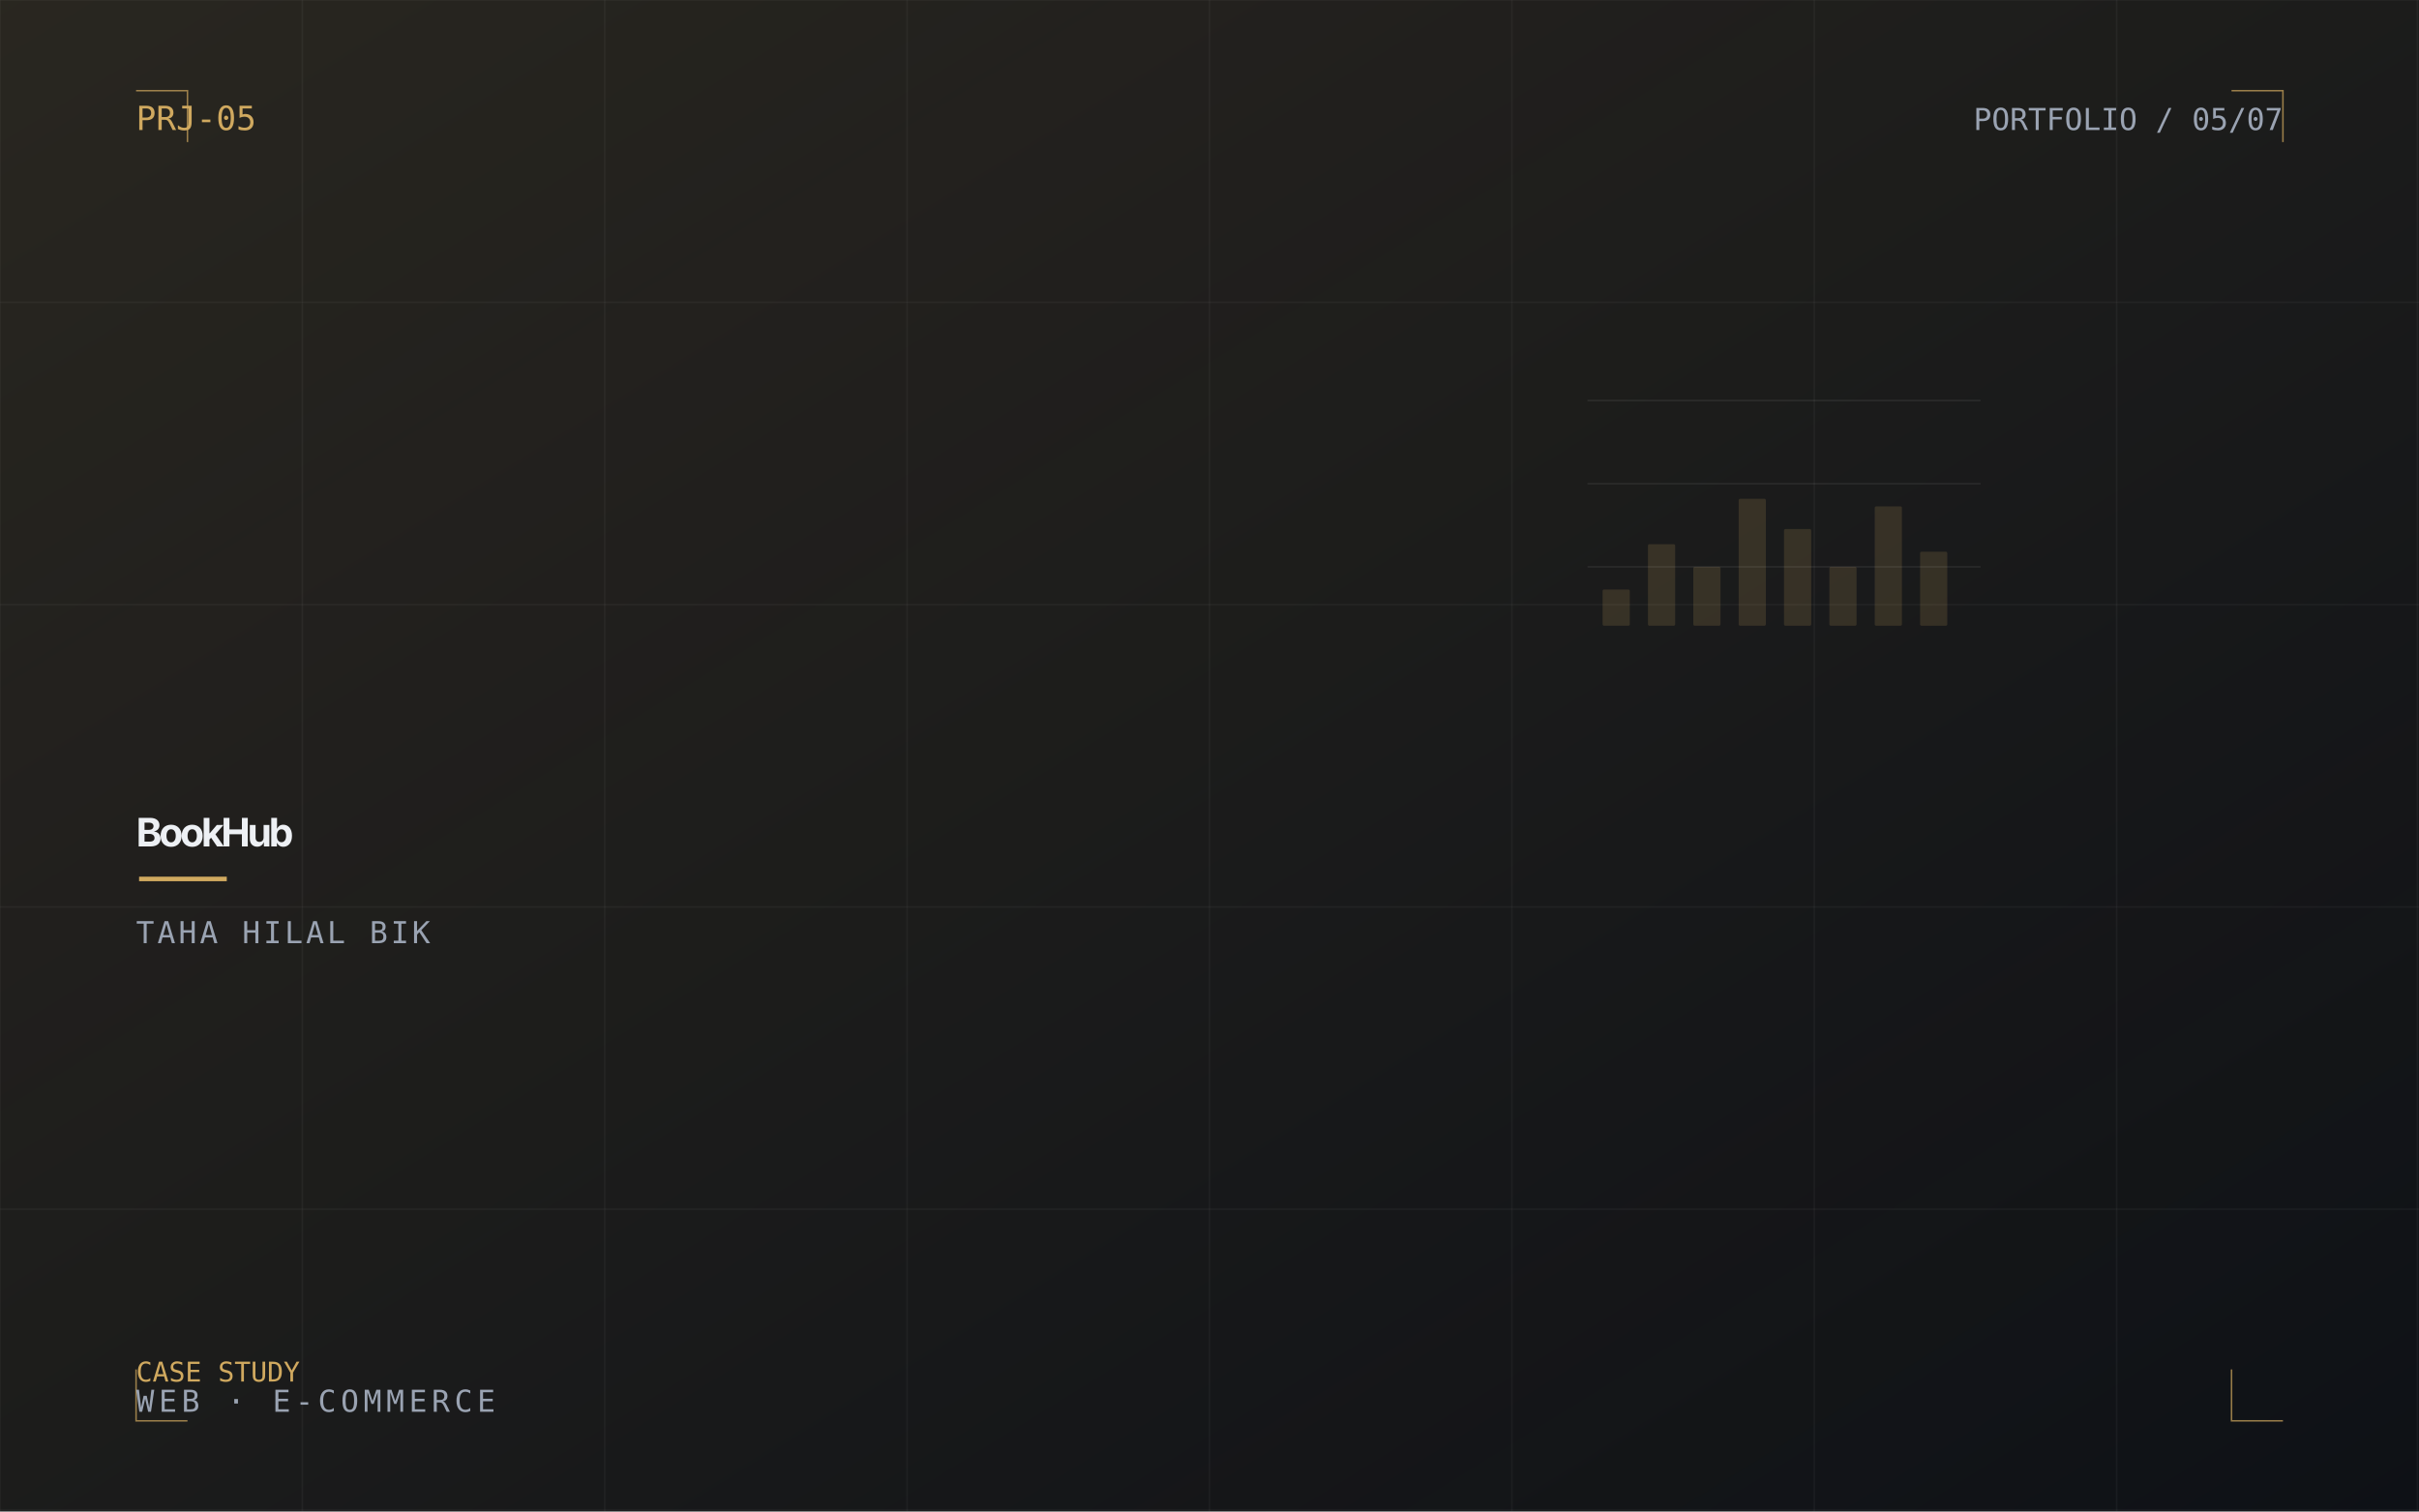
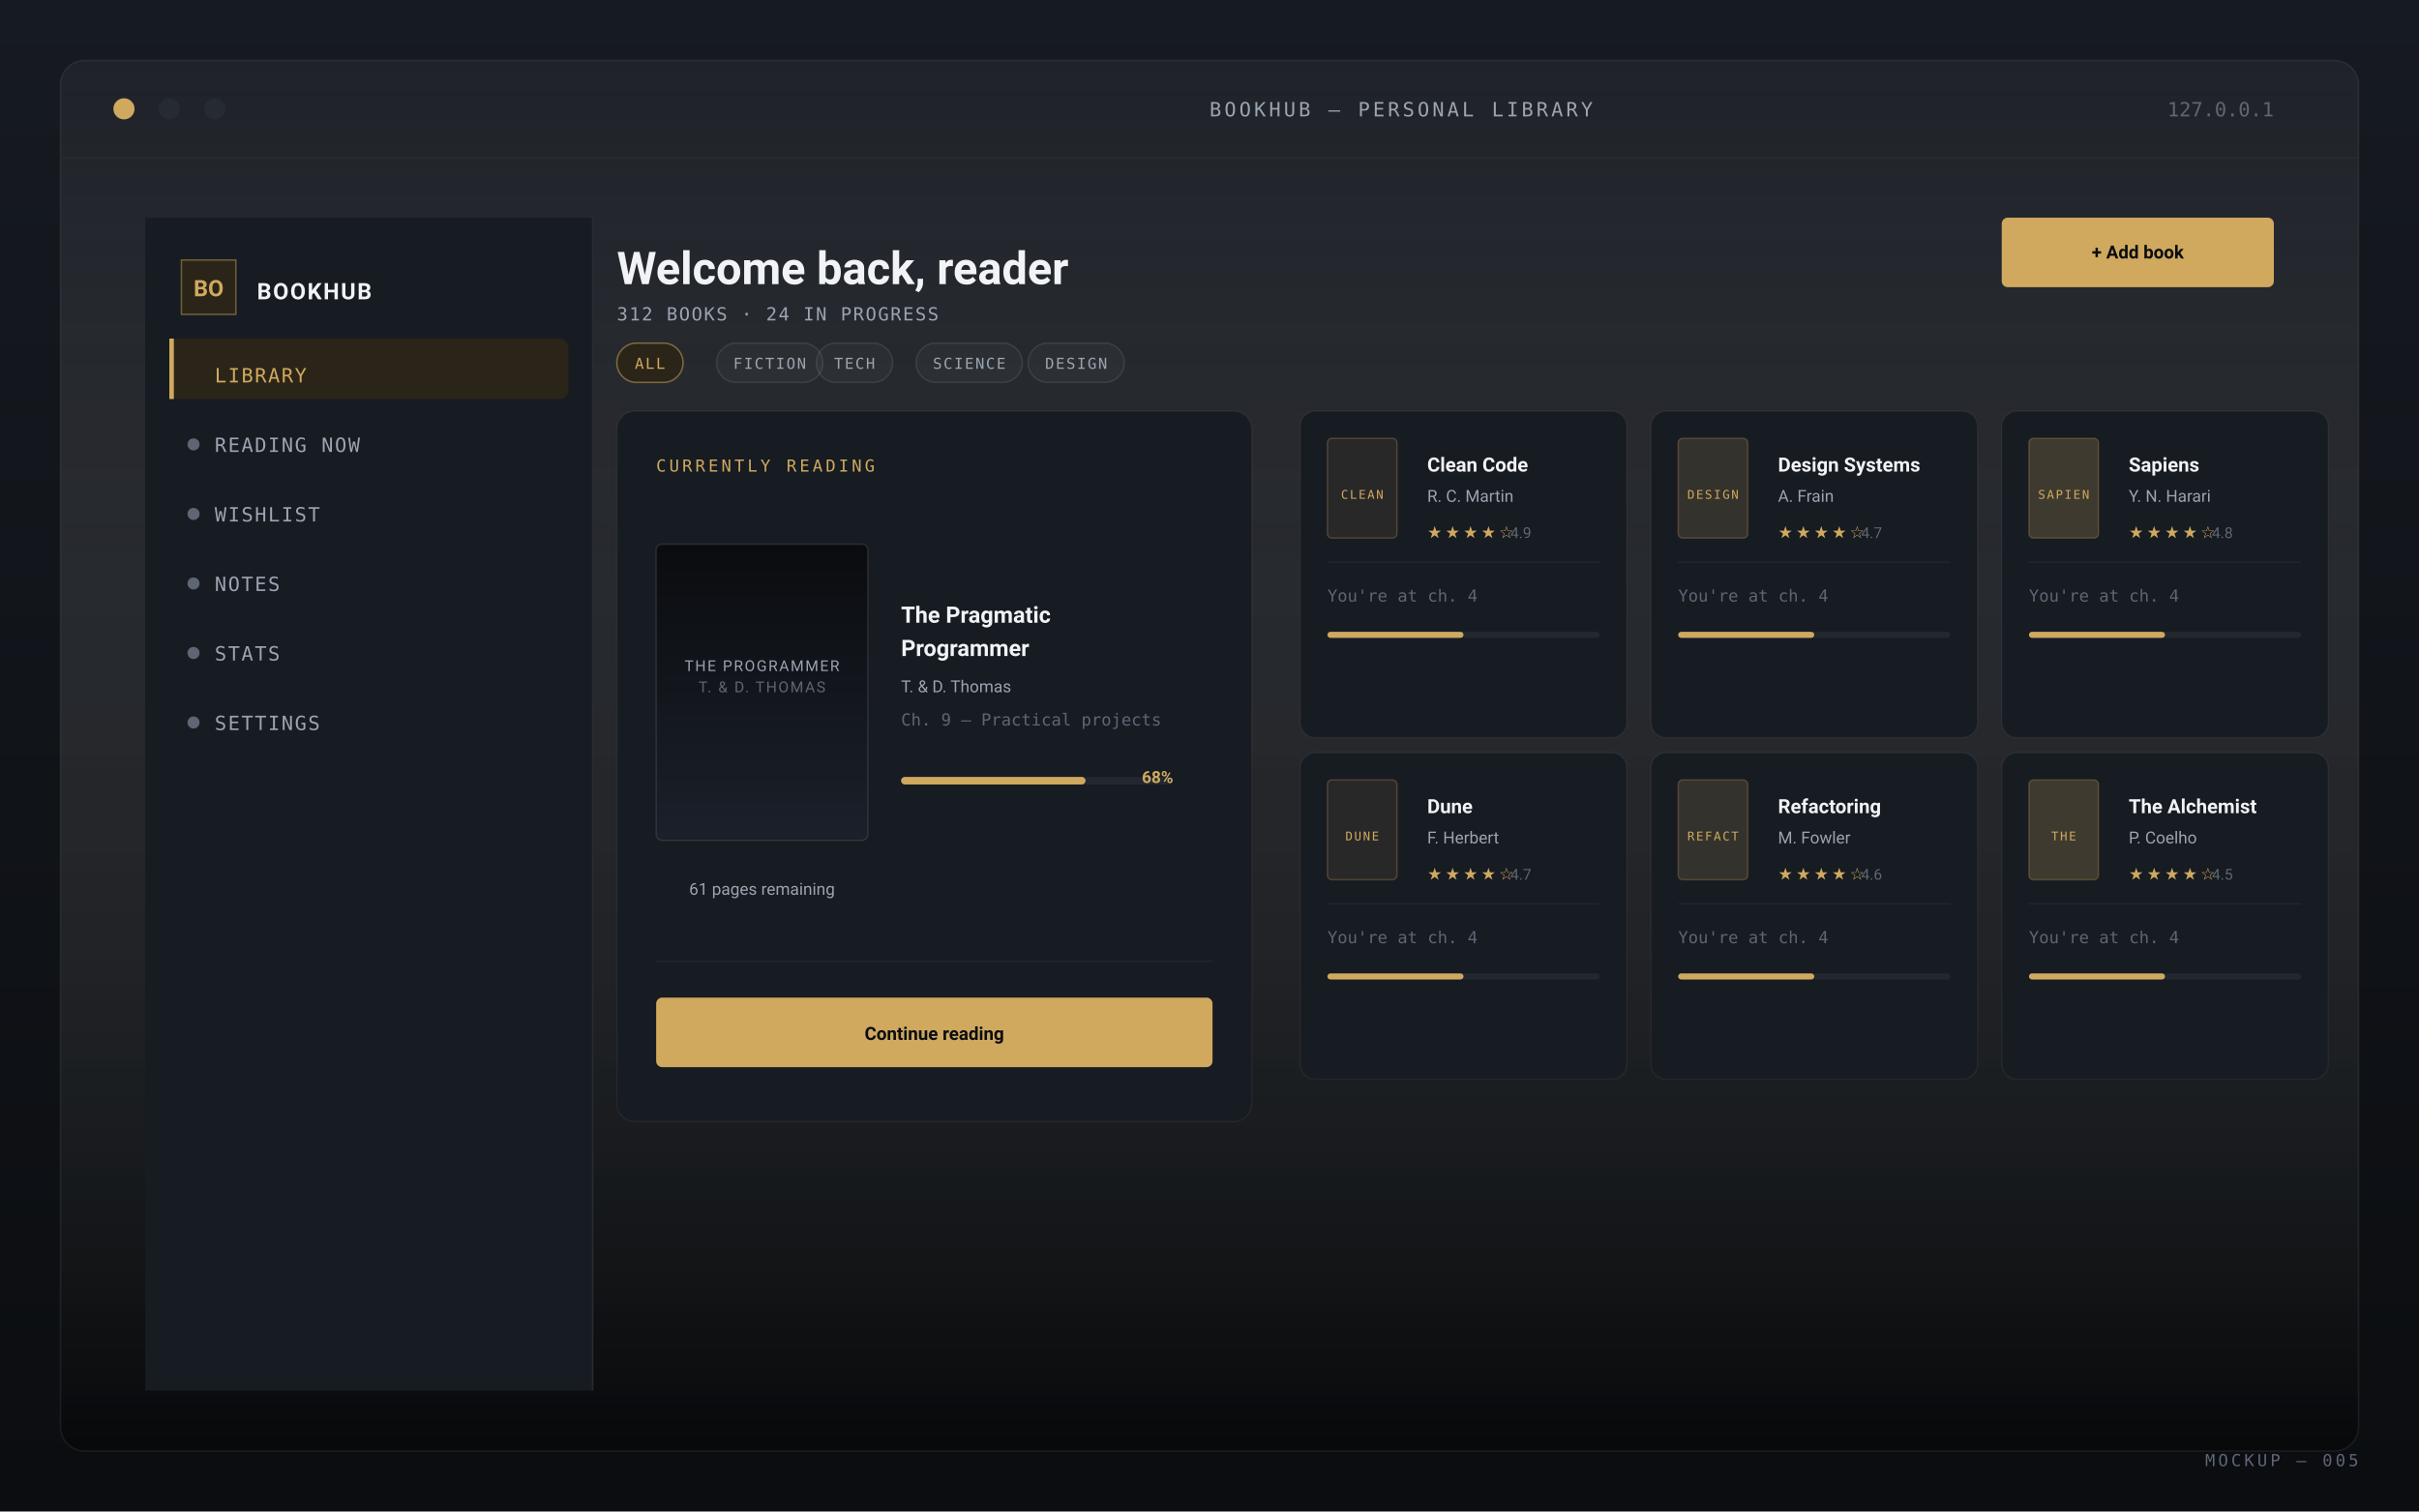
- <svg xmlns="http://www.w3.org/2000/svg" width="1600" height="1000" viewBox="0 0 1600 1000">
-   <defs>
-     <linearGradient id="g05" x1="0" y1="0" x2="1" y2="1">
-       <stop offset="0" stop-color="#d0a95f" stop-opacity="0.14" />
-       <stop offset="1" stop-color="#d0a95f" stop-opacity="0" />
-     </linearGradient>
-   </defs>
-   <rect width="1600" height="1000" fill="#0e1116" />
-   <rect width="1600" height="1000" fill="url(#g05)" />
-   <g opacity="0.5">
-     <line x1="0" y1="0" x2="0" y2="1000" stroke="rgba(237,240,244,0.08)" />
-     <line x1="200" y1="0" x2="200" y2="1000" stroke="rgba(237,240,244,0.08)" />
-     <line x1="400" y1="0" x2="400" y2="1000" stroke="rgba(237,240,244,0.08)" />
-     <line x1="600" y1="0" x2="600" y2="1000" stroke="rgba(237,240,244,0.08)" />
-     <line x1="800" y1="0" x2="800" y2="1000" stroke="rgba(237,240,244,0.08)" />
-     <line x1="1000" y1="0" x2="1000" y2="1000" stroke="rgba(237,240,244,0.08)" />
-     <line x1="1200" y1="0" x2="1200" y2="1000" stroke="rgba(237,240,244,0.08)" />
-     <line x1="1400" y1="0" x2="1400" y2="1000" stroke="rgba(237,240,244,0.08)" />
-     <line x1="1599" y1="0" x2="1599" y2="1000" stroke="rgba(237,240,244,0.08)" />
-     <line x1="0" y1="0" x2="1600" y2="0" stroke="rgba(237,240,244,0.08)" />
-     <line x1="0" y1="200" x2="1600" y2="200" stroke="rgba(237,240,244,0.08)" />
-     <line x1="0" y1="400" x2="1600" y2="400" stroke="rgba(237,240,244,0.08)" />
-     <line x1="0" y1="600" x2="1600" y2="600" stroke="rgba(237,240,244,0.08)" />
-     <line x1="0" y1="800" x2="1600" y2="800" stroke="rgba(237,240,244,0.08)" />
-     <line x1="0" y1="999" x2="1600" y2="999" stroke="rgba(237,240,244,0.08)" />
-   </g>
-   <g fill="#d0a95f" opacity="0.16">
-     <rect x="1060.0" y="390.0" width="18" height="24" rx="1" />
-     <rect x="1090.0" y="360.0" width="18" height="54" rx="1" />
-     <rect x="1120.0" y="375.0" width="18" height="39" rx="1" />
-     <rect x="1150.0" y="330.0" width="18" height="84" rx="1" />
-     <rect x="1180.0" y="350.0" width="18" height="64" rx="1" />
-     <rect x="1210.0" y="375.0" width="18" height="39" rx="1" />
-     <rect x="1240.0" y="335.0" width="18" height="79" rx="1" />
-     <rect x="1270.0" y="365.0" width="18" height="49" rx="1" />
-   </g>
-   <line x1="1050.0" y1="265.0" x2="1310.0" y2="265.0" stroke="rgba(237,240,244,0.08)" />
-   <line x1="1050.0" y1="320.0" x2="1310.0" y2="320.0" stroke="rgba(237,240,244,0.08)" />
-   <line x1="1050.0" y1="375.0" x2="1310.0" y2="375.0" stroke="rgba(237,240,244,0.08)" />
-   <g stroke="#d0a95f" stroke-opacity="0.7">
-     <path d="M 90 60 h 34 v 34" fill="none" />
-     <path d="M 1476 60 h 34 v 34" fill="none" />
-     <path d="M 90 906 v 34 h 34" fill="none" />
-     <path d="M 1476 906 v 34 h 34" fill="none" />
-   </g>
-   <text x="90" y="86" fill="#d0a95f" font-size="22" font-family="JetBrains Mono, monospace">PRJ-05</text>
-   <text x="1510" y="86" text-anchor="end" fill="#9aa3b2" font-size="20" font-family="JetBrains Mono, monospace">PORTFOLIO / 05/07</text>
-   <text x="90" y="934" fill="#9aa3b2" font-size="20" font-family="JetBrains Mono, monospace" letter-spacing="3">WEB · E-COMMERCE</text>
-   <text x="90" y="914" fill="#d0a95f" font-size="18" font-family="JetBrains Mono, monospace">CASE STUDY</text>
-   <text x="90" y="560" fill="#edf0f4" font-size="26" font-weight="700" font-family="Inter, Arial, sans-serif" letter-spacing="-2">BookHub</text>
-   <rect x="92" y="580" width="58" height="3" fill="#d0a95f" />
-   <text x="90" y="624" fill="#9aa3b2" font-size="20" font-family="JetBrains Mono, monospace" letter-spacing="2">TAHA HILAL BIK</text>
+ <svg xmlns="http://www.w3.org/2000/svg" width="1600" height="1000" viewBox="0 0 1600 1000" font-family="system-ui,'Segoe UI',Roboto,Helvetica,Arial,sans-serif">
+   <linearGradient id="winBg" x1="0" y1="0" x2="0" y2="1">
+     <stop offset="0" stop-color="rgba(255,255,255,0.04)" />
+     <stop offset="1" stop-color="rgba(0,0,0,0.33)" />
+   </linearGradient>
+   <linearGradient id="bgTop" x1="0" y1="0" x2="0" y2="1">
+     <stop offset="0" stop-color="#161A21" />
+     <stop offset="1" stop-color="#0B0D10" />
+   </linearGradient>
+   <linearGradient id="bookSpine" x1="0" y1="0" x2="0" y2="1">
+     <stop offset="0" stop-color="#0A0C0F" />
+     <stop offset="1" stop-color="#1B202A" />
+   </linearGradient>
+   <rect x="0" y="0" width="1600" height="1000" fill="url(#bgTop)" />
+   <rect x="40" y="40" width="1520" height="920" rx="16" fill="url(#winBg)" stroke="rgba(255,255,255,0.07)" stroke-width="1" />
+   <rect x="40" y="104" width="1520" height="1" fill="#262C35" />
+   <circle cx="82" cy="72" r="7" fill="#D0A95F" />
+   <circle cx="112" cy="72" r="7" fill="#262B33" />
+   <circle cx="142" cy="72" r="7" fill="#262B33" />
+   <text x="800" y="77" font-family="ui-monospace,'Cascadia Mono','JetBrains Mono',Consolas,monospace" font-size="13" fill="#9BA4B0" letter-spacing="2">BOOKHUB — PERSONAL LIBRARY</text>
+   <text x="1504" y="77" font-family="ui-monospace,'Cascadia Mono','JetBrains Mono',Consolas,monospace" font-size="13" fill="#5E6673" text-anchor="end">127.0.0.1</text>
+   <rect x="96" y="144" width="296" height="776" fill="#171B22" />
+   <line x1="392" y1="144" x2="392" y2="920" stroke="#262C35" stroke-width="1" />
+   <rect x="120" y="172" width="36" height="36" fill="#2B2418" stroke="rgba(208,169,95,0.45)" stroke-width="1" />
+   <text x="138" y="196" font-family="system-ui,'Segoe UI',Roboto,Helvetica,Arial,sans-serif" font-size="15" fill="#D0A95F" font-weight="700" text-anchor="middle">BO</text>
+   <text x="170" y="198" font-family="system-ui,'Segoe UI',Roboto,Helvetica,Arial,sans-serif" font-size="15" fill="#F1F3F6" font-weight="700" letter-spacing="1">BOOKHUB</text>
+   <rect x="112" y="224" width="264" height="40" rx="6" fill="#2B2418" />
+   <rect x="112" y="224" width="3" height="40" fill="#D0A95F" />
+   <text x="142" y="253" font-family="ui-monospace,'Cascadia Mono','JetBrains Mono',Consolas,monospace" font-size="13" fill="#D0A95F" letter-spacing="1">LIBRARY</text>
+   <circle cx="128" cy="294" r="4" fill="#5E6673" />
+   <text x="142" y="299" font-family="ui-monospace,'Cascadia Mono','JetBrains Mono',Consolas,monospace" font-size="13" fill="#9BA4B0" letter-spacing="1">READING NOW</text>
+   <circle cx="128" cy="340" r="4" fill="#5E6673" />
+   <text x="142" y="345" font-family="ui-monospace,'Cascadia Mono','JetBrains Mono',Consolas,monospace" font-size="13" fill="#9BA4B0" letter-spacing="1">WISHLIST</text>
+   <circle cx="128" cy="386" r="4" fill="#5E6673" />
+   <text x="142" y="391" font-family="ui-monospace,'Cascadia Mono','JetBrains Mono',Consolas,monospace" font-size="13" fill="#9BA4B0" letter-spacing="1">NOTES</text>
+   <circle cx="128" cy="432" r="4" fill="#5E6673" />
+   <text x="142" y="437" font-family="ui-monospace,'Cascadia Mono','JetBrains Mono',Consolas,monospace" font-size="13" fill="#9BA4B0" letter-spacing="1">STATS</text>
+   <circle cx="128" cy="478" r="4" fill="#5E6673" />
+   <text x="142" y="483" font-family="ui-monospace,'Cascadia Mono','JetBrains Mono',Consolas,monospace" font-size="13" fill="#9BA4B0" letter-spacing="1">SETTINGS</text>
+   <text x="408" y="188" font-family="system-ui,'Segoe UI',Roboto,Helvetica,Arial,sans-serif" font-size="30" fill="#F1F3F6" font-weight="700">Welcome back, reader</text>
+   <text x="408" y="212" font-family="ui-monospace,'Cascadia Mono','JetBrains Mono',Consolas,monospace" font-size="12" fill="#9BA4B0" letter-spacing="1">312 BOOKS · 24 IN PROGRESS</text>
+   <rect x="1324" y="144" width="180" height="46" rx="4" fill="#D0A95F" />
+   <text x="1414" y="171" font-family="system-ui,'Segoe UI',Roboto,Helvetica,Arial,sans-serif" font-size="12" fill="#0B0D10" font-weight="600" text-anchor="middle">+ Add book</text>
+   <rect x="408" y="227" width="43.8" height="26" rx="13" fill="#2B2418" stroke="rgba(208,169,95,0.5)" stroke-width="1" />
+   <text x="429.9" y="244" font-family="ui-monospace,'Cascadia Mono','JetBrains Mono',Consolas,monospace" font-size="10" fill="#D0A95F" letter-spacing="1" text-anchor="middle">ALL</text>
+   <rect x="474" y="227" width="70.2" height="26" rx="13" fill="rgba(255,255,255,0.03)" stroke="rgba(255,255,255,0.09)" stroke-width="1" />
+   <text x="509.1" y="244" font-family="ui-monospace,'Cascadia Mono','JetBrains Mono',Consolas,monospace" font-size="10" fill="#9BA4B0" letter-spacing="1" text-anchor="middle">FICTION</text>
+   <rect x="540" y="227" width="50.4" height="26" rx="13" fill="rgba(255,255,255,0.03)" stroke="rgba(255,255,255,0.09)" stroke-width="1" />
+   <text x="565.2" y="244" font-family="ui-monospace,'Cascadia Mono','JetBrains Mono',Consolas,monospace" font-size="10" fill="#9BA4B0" letter-spacing="1" text-anchor="middle">TECH</text>
+   <rect x="606" y="227" width="70.2" height="26" rx="13" fill="rgba(255,255,255,0.03)" stroke="rgba(255,255,255,0.09)" stroke-width="1" />
+   <text x="641.1" y="244" font-family="ui-monospace,'Cascadia Mono','JetBrains Mono',Consolas,monospace" font-size="10" fill="#9BA4B0" letter-spacing="1" text-anchor="middle">SCIENCE</text>
+   <rect x="680" y="227" width="63.6" height="26" rx="13" fill="rgba(255,255,255,0.03)" stroke="rgba(255,255,255,0.09)" stroke-width="1" />
+   <text x="711.8" y="244" font-family="ui-monospace,'Cascadia Mono','JetBrains Mono',Consolas,monospace" font-size="10" fill="#9BA4B0" letter-spacing="1" text-anchor="middle">DESIGN</text>
+   <rect x="408" y="272" width="420" height="470" rx="12" fill="#171B22" stroke="rgba(255,255,255,0.05)" stroke-width="1" />
+   <text x="434" y="312" font-family="ui-monospace,'Cascadia Mono','JetBrains Mono',Consolas,monospace" font-size="11" fill="#D0A95F" letter-spacing="2">CURRENTLY READING</text>
+   <rect x="434" y="360" width="140" height="196" rx="4" fill="url(#bookSpine)" stroke="rgba(255,255,255,0.1)" stroke-width="1" />
+   <text x="504" y="444" font-family="system-ui,'Segoe UI',Roboto,Helvetica,Arial,sans-serif" font-size="10" fill="#9BA4B0" letter-spacing="1" text-anchor="middle">THE PROGRAMMER</text>
+   <text x="504" y="458" font-family="system-ui,'Segoe UI',Roboto,Helvetica,Arial,sans-serif" font-size="10" fill="#5E6673" letter-spacing="1" text-anchor="middle">T. &amp; D. THOMAS</text>
+   <text x="596" y="412" font-family="system-ui,'Segoe UI',Roboto,Helvetica,Arial,sans-serif" font-size="15" fill="#F1F3F6" font-weight="700">The Pragmatic</text>
+   <text x="596" y="434" font-family="system-ui,'Segoe UI',Roboto,Helvetica,Arial,sans-serif" font-size="15" fill="#F1F3F6" font-weight="700">Programmer</text>
+   <text x="596" y="458" font-family="system-ui,'Segoe UI',Roboto,Helvetica,Arial,sans-serif" font-size="11" fill="#9BA4B0">T. &amp; D. Thomas</text>
+   <text x="596" y="480" font-family="ui-monospace,'Cascadia Mono','JetBrains Mono',Consolas,monospace" font-size="11" fill="#5E6673">Ch. 9 — Practical projects</text>
+   <rect x="596" y="514" width="180" height="5" rx="2.5" fill="#232830" />
+   <rect x="596" y="514" width="122" height="5" rx="2.5" fill="#D0A95F" />
+   <text x="776" y="518" font-family="system-ui,'Segoe UI',Roboto,Helvetica,Arial,sans-serif" font-size="11" fill="#D0A95F" font-weight="700" text-anchor="end">68%</text>
+   <text x="504" y="592" font-family="system-ui,'Segoe UI',Roboto,Helvetica,Arial,sans-serif" font-size="11" fill="#9BA4B0" text-anchor="middle">61 pages remaining</text>
+   <line x1="434" y1="636" x2="802" y2="636" stroke="rgba(255,255,255,0.05)" stroke-width="1" />
+   <rect x="434" y="660" width="368" height="46" rx="4" fill="#D0A95F" />
+   <text x="618" y="688" font-family="system-ui,'Segoe UI',Roboto,Helvetica,Arial,sans-serif" font-size="12" fill="#0B0D10" font-weight="600" text-anchor="middle">Continue reading</text>
+   <rect x="860" y="272" width="216" height="216" rx="10" fill="#171B22" stroke="rgba(255,255,255,0.05)" stroke-width="1" />
+   <rect x="878" y="290" width="46" height="66" rx="3" fill="rgba(208,169,95,0.10)" stroke="rgba(208,169,95,0.25)" stroke-width="1" />
+   <text x="901" y="330" font-family="ui-monospace,'Cascadia Mono','JetBrains Mono',Consolas,monospace" font-size="8" fill="#D0A95F" letter-spacing="1" text-anchor="middle">CLEAN</text>
+   <text x="944" y="312" font-family="system-ui,'Segoe UI',Roboto,Helvetica,Arial,sans-serif" font-size="13" fill="#F1F3F6" font-weight="600">Clean Code</text>
+   <text x="944" y="332" font-family="system-ui,'Segoe UI',Roboto,Helvetica,Arial,sans-serif" font-size="11" fill="#9BA4B0">R. C. Martin</text>
+   <text x="944" y="356" font-family="system-ui,'Segoe UI',Roboto,Helvetica,Arial,sans-serif" font-size="11" fill="#D0A95F" letter-spacing="2">★★★★☆</text>
+   <text x="999" y="356" font-family="system-ui,'Segoe UI',Roboto,Helvetica,Arial,sans-serif" font-size="10" fill="#5E6673">4.9</text>
+   <line x1="878" y1="372" x2="1058" y2="372" stroke="rgba(255,255,255,0.05)" stroke-width="1" />
+   <text x="878" y="398" font-family="ui-monospace,'Cascadia Mono','JetBrains Mono',Consolas,monospace" font-size="11" fill="#5E6673">You're at ch. 4</text>
+   <rect x="878" y="418" width="180" height="4" rx="2" fill="#232830" />
+   <rect x="878" y="418" width="90" height="4" rx="2" fill="#D0A95F" />
+   <rect x="1092" y="272" width="216" height="216" rx="10" fill="#171B22" stroke="rgba(255,255,255,0.05)" stroke-width="1" />
+   <rect x="1110" y="290" width="46" height="66" rx="3" fill="rgba(208,169,95,0.16)" stroke="rgba(208,169,95,0.25)" stroke-width="1" />
+   <text x="1133" y="330" font-family="ui-monospace,'Cascadia Mono','JetBrains Mono',Consolas,monospace" font-size="8" fill="#D0A95F" letter-spacing="1" text-anchor="middle">DESIGN</text>
+   <text x="1176" y="312" font-family="system-ui,'Segoe UI',Roboto,Helvetica,Arial,sans-serif" font-size="13" fill="#F1F3F6" font-weight="600">Design Systems</text>
+   <text x="1176" y="332" font-family="system-ui,'Segoe UI',Roboto,Helvetica,Arial,sans-serif" font-size="11" fill="#9BA4B0">A. Frain</text>
+   <text x="1176" y="356" font-family="system-ui,'Segoe UI',Roboto,Helvetica,Arial,sans-serif" font-size="11" fill="#D0A95F" letter-spacing="2">★★★★☆</text>
+   <text x="1231" y="356" font-family="system-ui,'Segoe UI',Roboto,Helvetica,Arial,sans-serif" font-size="10" fill="#5E6673">4.7</text>
+   <line x1="1110" y1="372" x2="1290" y2="372" stroke="rgba(255,255,255,0.05)" stroke-width="1" />
+   <text x="1110" y="398" font-family="ui-monospace,'Cascadia Mono','JetBrains Mono',Consolas,monospace" font-size="11" fill="#5E6673">You're at ch. 4</text>
+   <rect x="1110" y="418" width="180" height="4" rx="2" fill="#232830" />
+   <rect x="1110" y="418" width="90" height="4" rx="2" fill="#D0A95F" />
+   <rect x="1324" y="272" width="216" height="216" rx="10" fill="#171B22" stroke="rgba(255,255,255,0.05)" stroke-width="1" />
+   <rect x="1342" y="290" width="46" height="66" rx="3" fill="rgba(208,169,95,0.22)" stroke="rgba(208,169,95,0.25)" stroke-width="1" />
+   <text x="1365" y="330" font-family="ui-monospace,'Cascadia Mono','JetBrains Mono',Consolas,monospace" font-size="8" fill="#D0A95F" letter-spacing="1" text-anchor="middle">SAPIEN</text>
+   <text x="1408" y="312" font-family="system-ui,'Segoe UI',Roboto,Helvetica,Arial,sans-serif" font-size="13" fill="#F1F3F6" font-weight="600">Sapiens</text>
+   <text x="1408" y="332" font-family="system-ui,'Segoe UI',Roboto,Helvetica,Arial,sans-serif" font-size="11" fill="#9BA4B0">Y. N. Harari</text>
+   <text x="1408" y="356" font-family="system-ui,'Segoe UI',Roboto,Helvetica,Arial,sans-serif" font-size="11" fill="#D0A95F" letter-spacing="2">★★★★☆</text>
+   <text x="1463" y="356" font-family="system-ui,'Segoe UI',Roboto,Helvetica,Arial,sans-serif" font-size="10" fill="#5E6673">4.8</text>
+   <line x1="1342" y1="372" x2="1522" y2="372" stroke="rgba(255,255,255,0.05)" stroke-width="1" />
+   <text x="1342" y="398" font-family="ui-monospace,'Cascadia Mono','JetBrains Mono',Consolas,monospace" font-size="11" fill="#5E6673">You're at ch. 4</text>
+   <rect x="1342" y="418" width="180" height="4" rx="2" fill="#232830" />
+   <rect x="1342" y="418" width="90" height="4" rx="2" fill="#D0A95F" />
+   <rect x="860" y="498" width="216" height="216" rx="10" fill="#171B22" stroke="rgba(255,255,255,0.05)" stroke-width="1" />
+   <rect x="878" y="516" width="46" height="66" rx="3" fill="rgba(208,169,95,0.10)" stroke="rgba(208,169,95,0.25)" stroke-width="1" />
+   <text x="901" y="556" font-family="ui-monospace,'Cascadia Mono','JetBrains Mono',Consolas,monospace" font-size="8" fill="#D0A95F" letter-spacing="1" text-anchor="middle">DUNE</text>
+   <text x="944" y="538" font-family="system-ui,'Segoe UI',Roboto,Helvetica,Arial,sans-serif" font-size="13" fill="#F1F3F6" font-weight="600">Dune</text>
+   <text x="944" y="558" font-family="system-ui,'Segoe UI',Roboto,Helvetica,Arial,sans-serif" font-size="11" fill="#9BA4B0">F. Herbert</text>
+   <text x="944" y="582" font-family="system-ui,'Segoe UI',Roboto,Helvetica,Arial,sans-serif" font-size="11" fill="#D0A95F" letter-spacing="2">★★★★☆</text>
+   <text x="999" y="582" font-family="system-ui,'Segoe UI',Roboto,Helvetica,Arial,sans-serif" font-size="10" fill="#5E6673">4.7</text>
+   <line x1="878" y1="598" x2="1058" y2="598" stroke="rgba(255,255,255,0.05)" stroke-width="1" />
+   <text x="878" y="624" font-family="ui-monospace,'Cascadia Mono','JetBrains Mono',Consolas,monospace" font-size="11" fill="#5E6673">You're at ch. 4</text>
+   <rect x="878" y="644" width="180" height="4" rx="2" fill="#232830" />
+   <rect x="878" y="644" width="90" height="4" rx="2" fill="#D0A95F" />
+   <rect x="1092" y="498" width="216" height="216" rx="10" fill="#171B22" stroke="rgba(255,255,255,0.05)" stroke-width="1" />
+   <rect x="1110" y="516" width="46" height="66" rx="3" fill="rgba(208,169,95,0.16)" stroke="rgba(208,169,95,0.25)" stroke-width="1" />
+   <text x="1133" y="556" font-family="ui-monospace,'Cascadia Mono','JetBrains Mono',Consolas,monospace" font-size="8" fill="#D0A95F" letter-spacing="1" text-anchor="middle">REFACT</text>
+   <text x="1176" y="538" font-family="system-ui,'Segoe UI',Roboto,Helvetica,Arial,sans-serif" font-size="13" fill="#F1F3F6" font-weight="600">Refactoring</text>
+   <text x="1176" y="558" font-family="system-ui,'Segoe UI',Roboto,Helvetica,Arial,sans-serif" font-size="11" fill="#9BA4B0">M. Fowler</text>
+   <text x="1176" y="582" font-family="system-ui,'Segoe UI',Roboto,Helvetica,Arial,sans-serif" font-size="11" fill="#D0A95F" letter-spacing="2">★★★★☆</text>
+   <text x="1231" y="582" font-family="system-ui,'Segoe UI',Roboto,Helvetica,Arial,sans-serif" font-size="10" fill="#5E6673">4.6</text>
+   <line x1="1110" y1="598" x2="1290" y2="598" stroke="rgba(255,255,255,0.05)" stroke-width="1" />
+   <text x="1110" y="624" font-family="ui-monospace,'Cascadia Mono','JetBrains Mono',Consolas,monospace" font-size="11" fill="#5E6673">You're at ch. 4</text>
+   <rect x="1110" y="644" width="180" height="4" rx="2" fill="#232830" />
+   <rect x="1110" y="644" width="90" height="4" rx="2" fill="#D0A95F" />
+   <rect x="1324" y="498" width="216" height="216" rx="10" fill="#171B22" stroke="rgba(255,255,255,0.05)" stroke-width="1" />
+   <rect x="1342" y="516" width="46" height="66" rx="3" fill="rgba(208,169,95,0.22)" stroke="rgba(208,169,95,0.25)" stroke-width="1" />
+   <text x="1365" y="556" font-family="ui-monospace,'Cascadia Mono','JetBrains Mono',Consolas,monospace" font-size="8" fill="#D0A95F" letter-spacing="1" text-anchor="middle">THE</text>
+   <text x="1408" y="538" font-family="system-ui,'Segoe UI',Roboto,Helvetica,Arial,sans-serif" font-size="13" fill="#F1F3F6" font-weight="600">The Alchemist</text>
+   <text x="1408" y="558" font-family="system-ui,'Segoe UI',Roboto,Helvetica,Arial,sans-serif" font-size="11" fill="#9BA4B0">P. Coelho</text>
+   <text x="1408" y="582" font-family="system-ui,'Segoe UI',Roboto,Helvetica,Arial,sans-serif" font-size="11" fill="#D0A95F" letter-spacing="2">★★★★☆</text>
+   <text x="1463" y="582" font-family="system-ui,'Segoe UI',Roboto,Helvetica,Arial,sans-serif" font-size="10" fill="#5E6673">4.5</text>
+   <line x1="1342" y1="598" x2="1522" y2="598" stroke="rgba(255,255,255,0.05)" stroke-width="1" />
+   <text x="1342" y="624" font-family="ui-monospace,'Cascadia Mono','JetBrains Mono',Consolas,monospace" font-size="11" fill="#5E6673">You're at ch. 4</text>
+   <rect x="1342" y="644" width="180" height="4" rx="2" fill="#232830" />
+   <rect x="1342" y="644" width="90" height="4" rx="2" fill="#D0A95F" />
+   <text x="1560" y="970" font-family="ui-monospace,'Cascadia Mono','JetBrains Mono',Consolas,monospace" font-size="11" fill="#5E6673" letter-spacing="2" text-anchor="end">MOCKUP — 005</text>
</svg>
